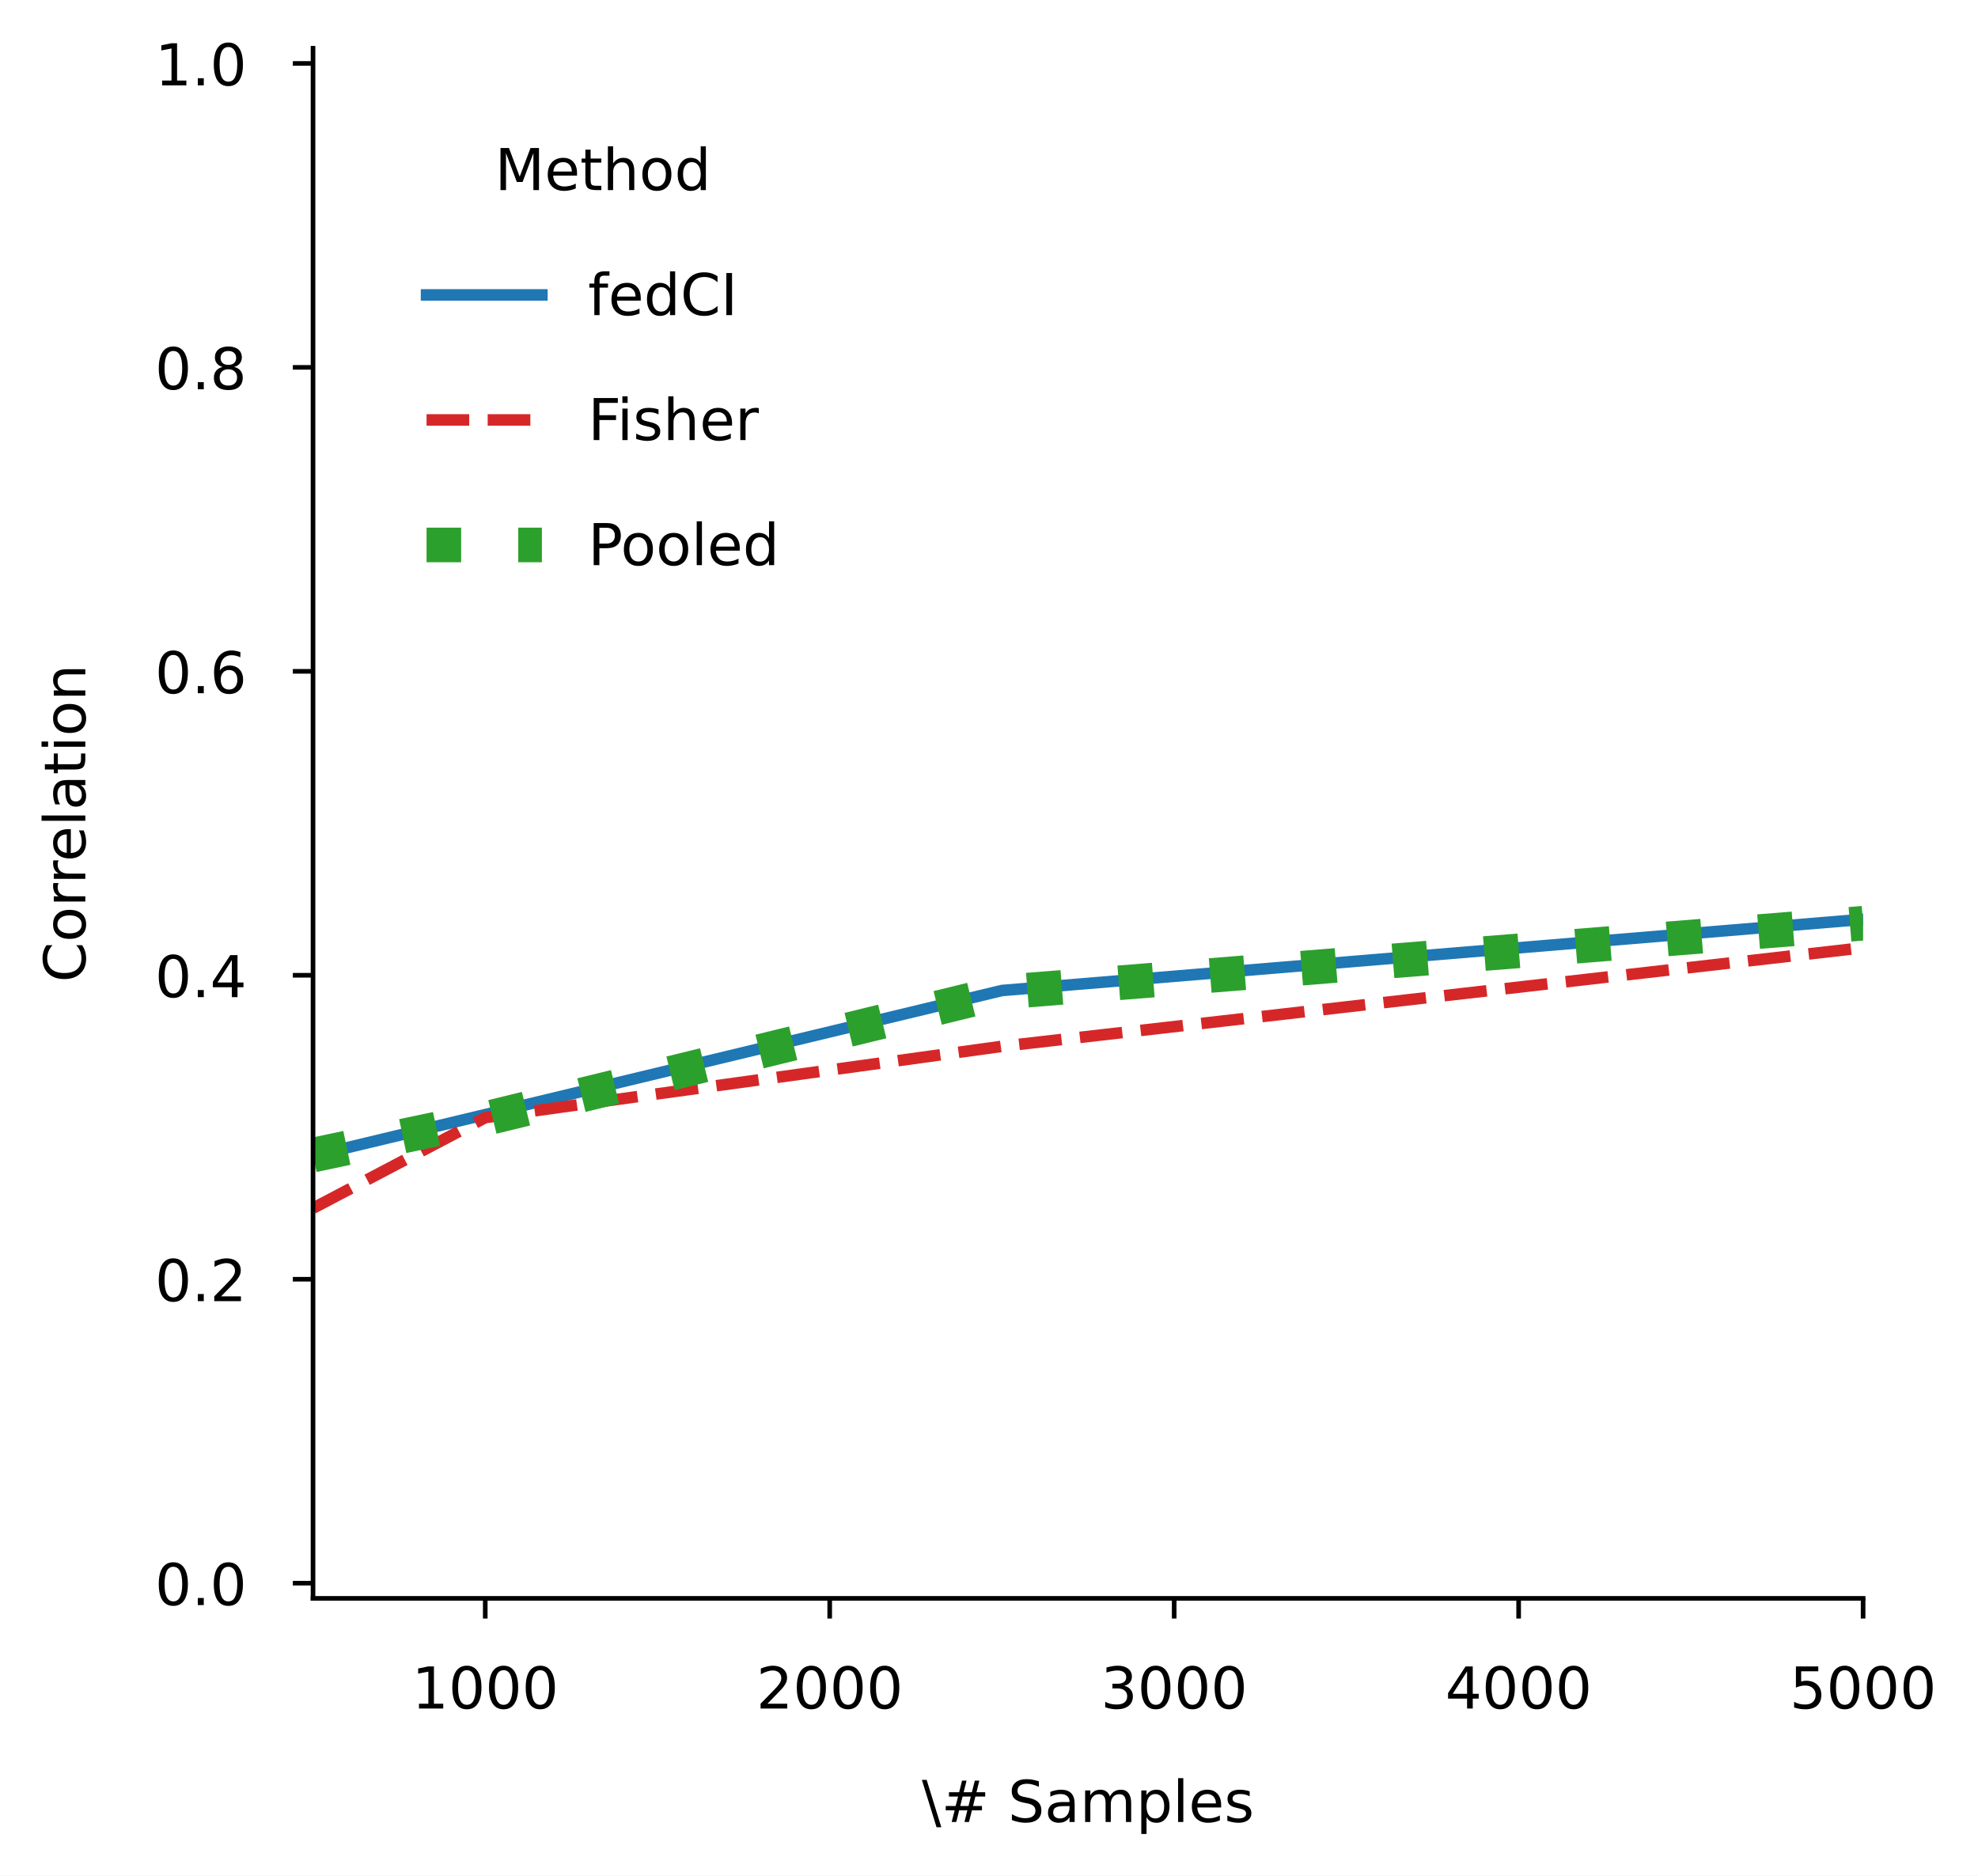
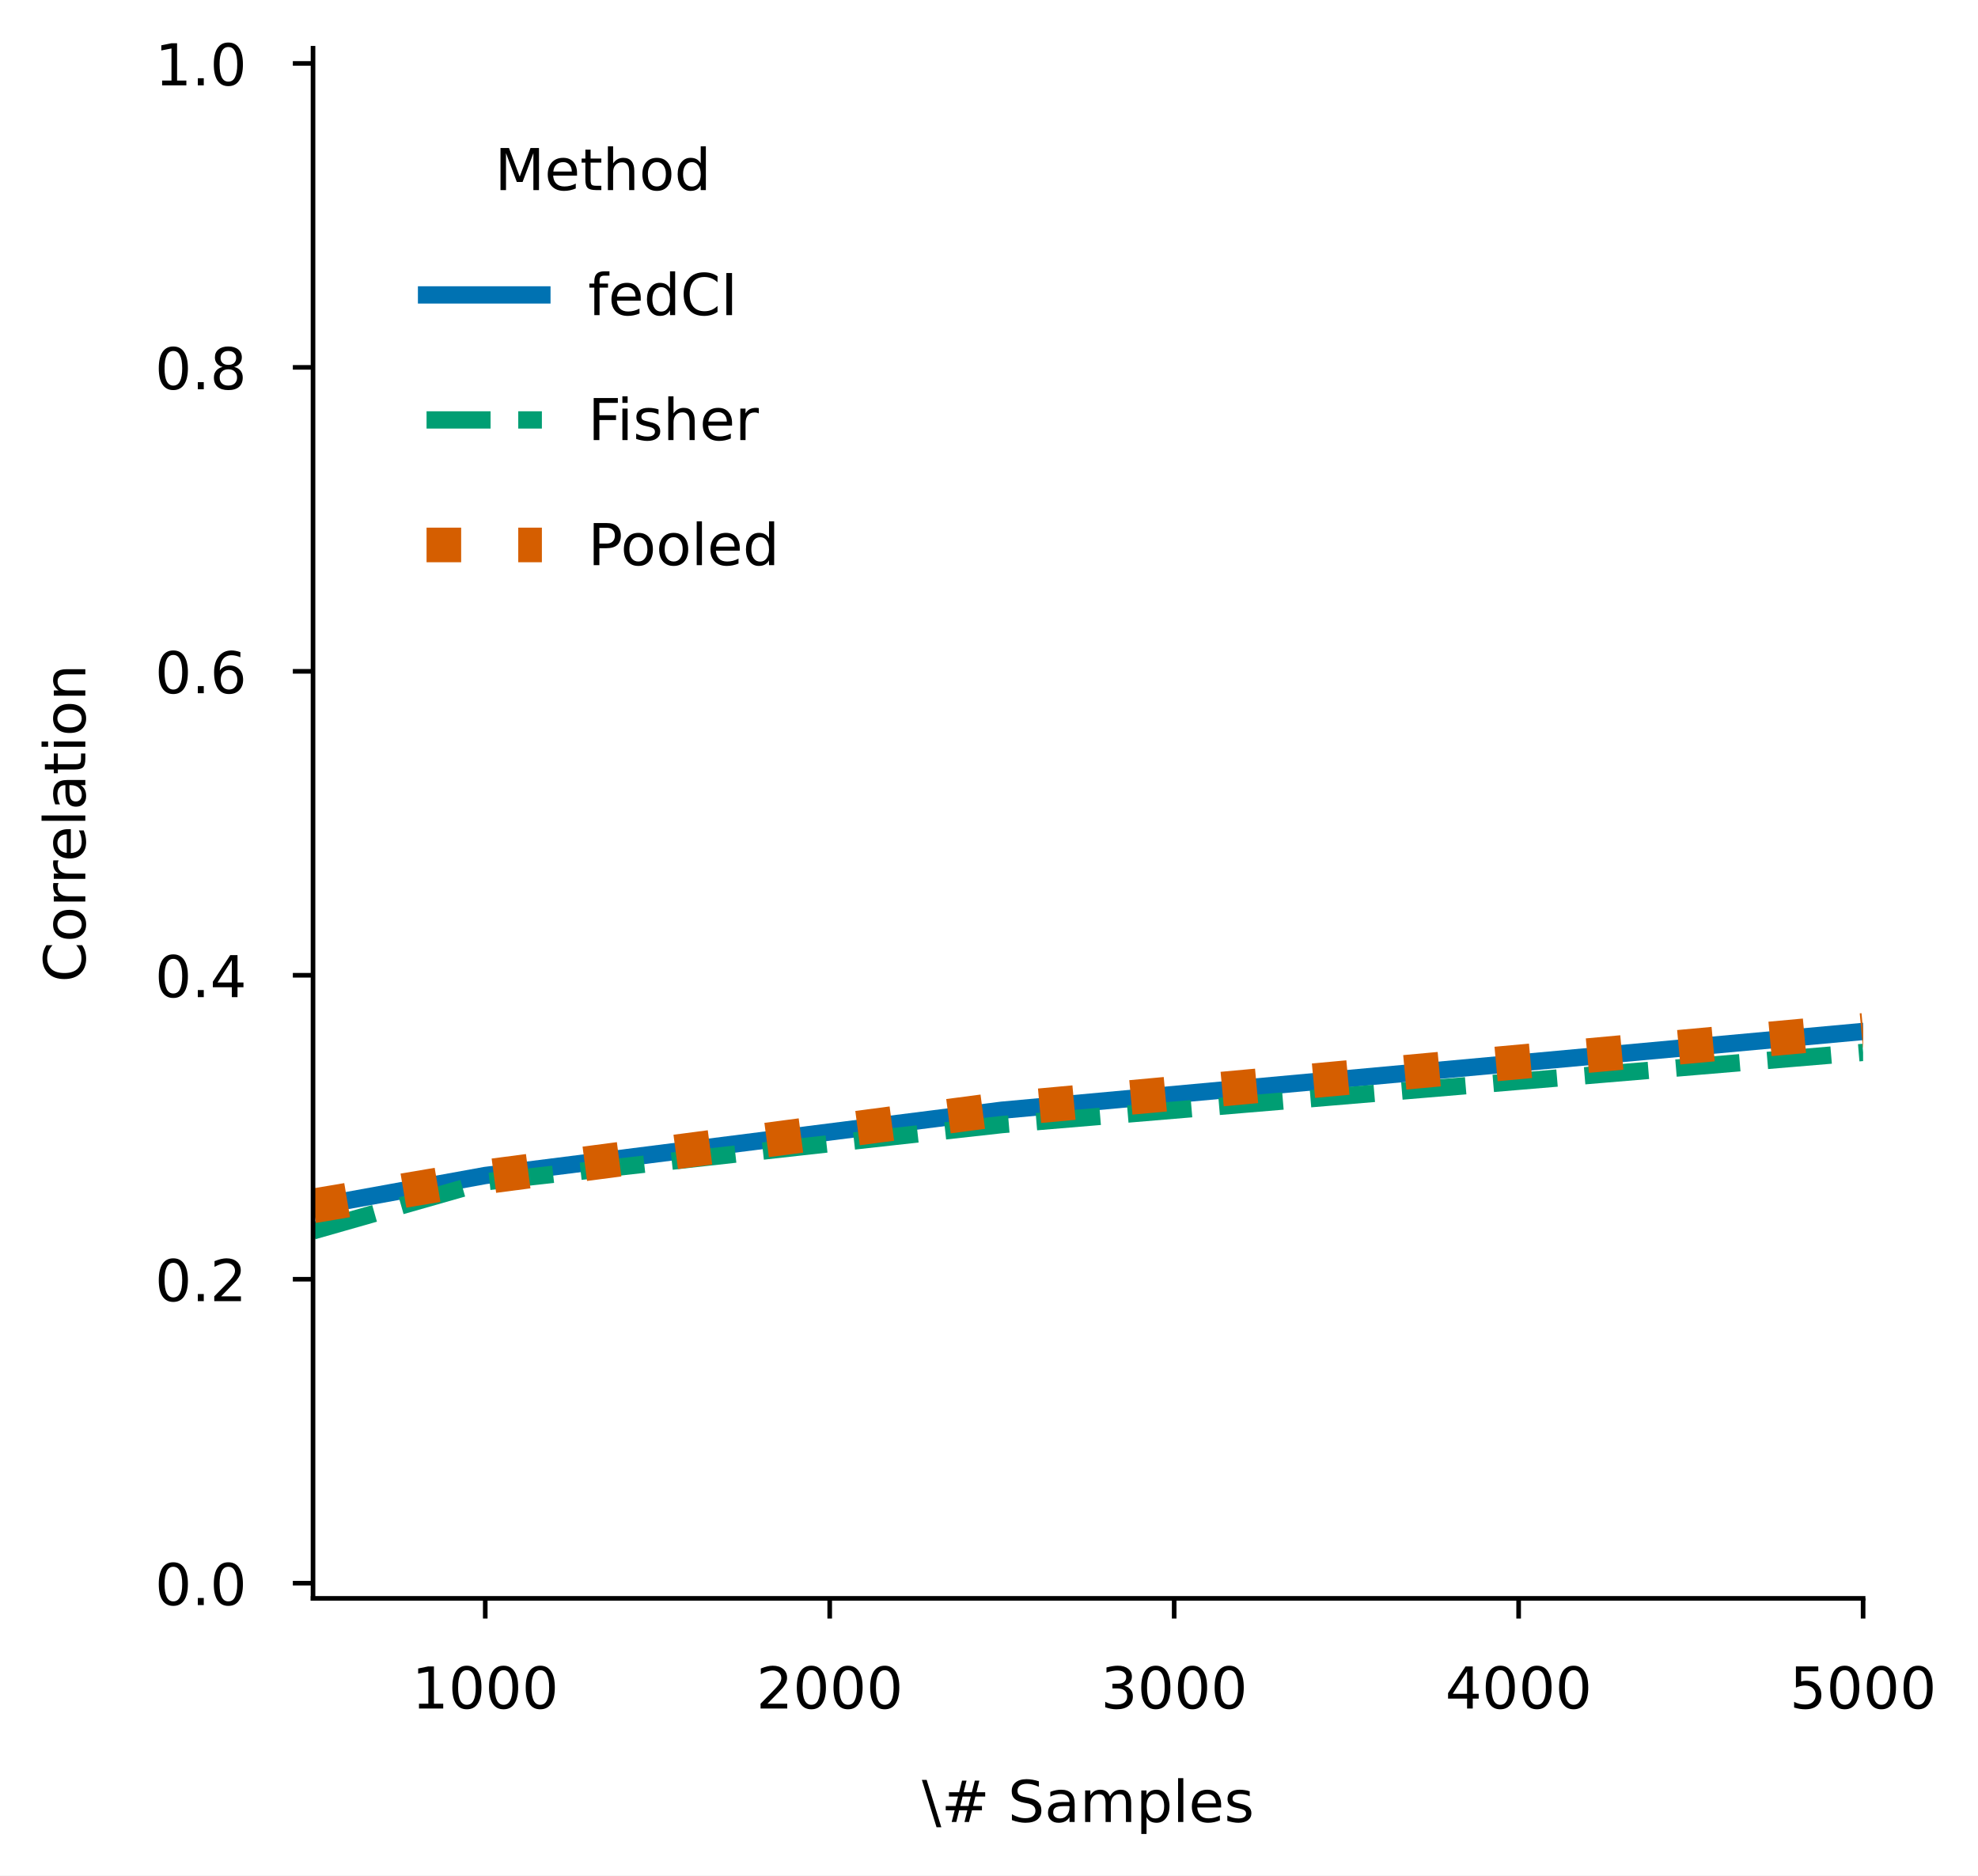
<svg xmlns="http://www.w3.org/2000/svg" xmlns:xlink="http://www.w3.org/1999/xlink" width="343.006pt" height="325.22pt" viewBox="0 0 343.006 325.22" version="1.1">
  <defs>
    <style type="text/css">*{stroke-linejoin: round; stroke-linecap: butt}</style>
  </defs>
  <g id="figure_1">
    <g id="patch_1">
      <path d="M 0 325.22  L 343.006 325.22  L 343.006 0  L 0 0  z " style="fill: #ffffff" />
    </g>
    <g id="axes_1">
      <g id="patch_2">
        <path d="M 54.281 277.164  L 323.081 277.164  L 323.081 8.364  L 54.281 8.364  z " style="fill: #ffffff" />
      </g>
      <g id="line2d_1">
-         <path d="M 54.281 200.433  L 84.148 193.275  L 173.748 171.757  L 323.081 159.413  " clip-path="url(#p39cec32492)" style="fill: none; stroke: #1f77b4; stroke-width: 2; stroke-linecap: square" />
+         <path d="M 54.281 209.255  L 84.148 203.836  L 173.748 192.516  L 323.081 178.858  " clip-path="url(#p1bf93270d8)" style="fill: none; stroke: #0072b2; stroke-width: 3; stroke-linecap: square" />
      </g>
      <g id="line2d_2">
-         <path d="M 54.281 209.51  L 84.148 193.799  L 173.748 181.437  L 323.081 164.339  " clip-path="url(#p39cec32492)" style="fill: none; stroke-dasharray: 7.4,3.2; stroke-dashoffset: 0; stroke: #d62728; stroke-width: 2" />
+         <path d="M 54.281 213.447  L 84.148 204.935  L 173.748 195.009  L 323.081 182.492  " clip-path="url(#p1bf93270d8)" style="fill: none; stroke-dasharray: 11.1,4.8; stroke-dashoffset: 0; stroke: #009e73; stroke-width: 3" />
      </g>
      <g id="matplotlib.axis_1">
        <g id="xtick_1">
          <g id="line2d_3">
            <defs>
-               <path id="m279c300579" d="M 0 0  L 0 3.5  " style="stroke: #000000; stroke-width: 0.8" />
+               <path id="m43e1e32f18" d="M 0 0  L 0 3.5  " style="stroke: #000000; stroke-width: 0.8" />
            </defs>
            <g>
-               <use xlink:href="#m279c300579" x="84.148" y="277.164" style="stroke: #000000; stroke-width: 0.8" />
+               <use xlink:href="#m43e1e32f18" x="84.148" y="277.164" style="stroke: #000000; stroke-width: 0.8" />
            </g>
          </g>
          <g id="text_1">
            <text style="font-size: 10px; font-family: 'DejaVu Sans', 'Bitstream Vera Sans', 'Computer Modern Sans Serif', 'Lucida Grande', 'Verdana', 'Geneva', 'Lucid', 'Arial', 'Helvetica', 'Avant Garde', sans-serif; text-anchor: middle" x="84.148" y="296.262" transform="rotate(-0 84.14792 296.2624)">1000</text>
          </g>
        </g>
        <g id="xtick_2">
          <g id="line2d_4">
            <g>
-               <use xlink:href="#m279c300579" x="143.881" y="277.164" style="stroke: #000000; stroke-width: 0.8" />
+               <use xlink:href="#m43e1e32f18" x="143.881" y="277.164" style="stroke: #000000; stroke-width: 0.8" />
            </g>
          </g>
          <g id="text_2">
            <text style="font-size: 10px; font-family: 'DejaVu Sans', 'Bitstream Vera Sans', 'Computer Modern Sans Serif', 'Lucida Grande', 'Verdana', 'Geneva', 'Lucid', 'Arial', 'Helvetica', 'Avant Garde', sans-serif; text-anchor: middle" x="143.881" y="296.262" transform="rotate(-0 143.8812 296.2624)">2000</text>
          </g>
        </g>
        <g id="xtick_3">
          <g id="line2d_5">
            <g>
-               <use xlink:href="#m279c300579" x="203.615" y="277.164" style="stroke: #000000; stroke-width: 0.8" />
+               <use xlink:href="#m43e1e32f18" x="203.615" y="277.164" style="stroke: #000000; stroke-width: 0.8" />
            </g>
          </g>
          <g id="text_3">
            <text style="font-size: 10px; font-family: 'DejaVu Sans', 'Bitstream Vera Sans', 'Computer Modern Sans Serif', 'Lucida Grande', 'Verdana', 'Geneva', 'Lucid', 'Arial', 'Helvetica', 'Avant Garde', sans-serif; text-anchor: middle" x="203.615" y="296.262" transform="rotate(-0 203.6146 296.2624)">3000</text>
          </g>
        </g>
        <g id="xtick_4">
          <g id="line2d_6">
            <g>
-               <use xlink:href="#m279c300579" x="263.348" y="277.164" style="stroke: #000000; stroke-width: 0.8" />
+               <use xlink:href="#m43e1e32f18" x="263.348" y="277.164" style="stroke: #000000; stroke-width: 0.8" />
            </g>
          </g>
          <g id="text_4">
            <text style="font-size: 10px; font-family: 'DejaVu Sans', 'Bitstream Vera Sans', 'Computer Modern Sans Serif', 'Lucida Grande', 'Verdana', 'Geneva', 'Lucid', 'Arial', 'Helvetica', 'Avant Garde', sans-serif; text-anchor: middle" x="263.348" y="296.262" transform="rotate(-0 263.3479 296.2624)">4000</text>
          </g>
        </g>
        <g id="xtick_5">
          <g id="line2d_7">
            <g>
-               <use xlink:href="#m279c300579" x="323.081" y="277.164" style="stroke: #000000; stroke-width: 0.8" />
+               <use xlink:href="#m43e1e32f18" x="323.081" y="277.164" style="stroke: #000000; stroke-width: 0.8" />
            </g>
          </g>
          <g id="text_5">
            <text style="font-size: 10px; font-family: 'DejaVu Sans', 'Bitstream Vera Sans', 'Computer Modern Sans Serif', 'Lucida Grande', 'Verdana', 'Geneva', 'Lucid', 'Arial', 'Helvetica', 'Avant Garde', sans-serif; text-anchor: middle" x="323.081" y="296.262" transform="rotate(-0 323.0813 296.2624)">5000</text>
          </g>
        </g>
        <g id="text_6">
          <text style="font-size: 10px; font-family: 'DejaVu Sans', 'Bitstream Vera Sans', 'Computer Modern Sans Serif', 'Lucida Grande', 'Verdana', 'Geneva', 'Lucid', 'Arial', 'Helvetica', 'Avant Garde', sans-serif; text-anchor: middle" x="188.681" y="315.94" transform="rotate(-0 188.6813 315.9405)">\# Samples</text>
        </g>
      </g>
      <g id="matplotlib.axis_2">
        <g id="ytick_1">
          <g id="line2d_8">
            <defs>
-               <path id="m261140e57a" d="M 0 0  L -3.5 0  " style="stroke: #000000; stroke-width: 0.8" />
+               <path id="m78ff798c5b" d="M 0 0  L -3.5 0  " style="stroke: #000000; stroke-width: 0.8" />
            </defs>
            <g>
-               <use xlink:href="#m261140e57a" x="54.281" y="274.529" style="stroke: #000000; stroke-width: 0.8" />
+               <use xlink:href="#m78ff798c5b" x="54.281" y="274.529" style="stroke: #000000; stroke-width: 0.8" />
            </g>
          </g>
          <g id="text_7">
            <text style="font-size: 10px; font-family: 'DejaVu Sans', 'Bitstream Vera Sans', 'Computer Modern Sans Serif', 'Lucida Grande', 'Verdana', 'Geneva', 'Lucid', 'Arial', 'Helvetica', 'Avant Garde', sans-serif; text-anchor: end" x="42.781" y="278.328" transform="rotate(-0 42.78125 278.3278)">0.0</text>
          </g>
        </g>
        <g id="ytick_2">
          <g id="line2d_9">
            <g>
-               <use xlink:href="#m261140e57a" x="54.281" y="221.823" style="stroke: #000000; stroke-width: 0.8" />
+               <use xlink:href="#m78ff798c5b" x="54.281" y="221.823" style="stroke: #000000; stroke-width: 0.8" />
            </g>
          </g>
          <g id="text_8">
            <text style="font-size: 10px; font-family: 'DejaVu Sans', 'Bitstream Vera Sans', 'Computer Modern Sans Serif', 'Lucida Grande', 'Verdana', 'Geneva', 'Lucid', 'Arial', 'Helvetica', 'Avant Garde', sans-serif; text-anchor: end" x="42.781" y="225.622" transform="rotate(-0 42.78125 225.622)">0.2</text>
          </g>
        </g>
        <g id="ytick_3">
          <g id="line2d_10">
            <g>
-               <use xlink:href="#m261140e57a" x="54.281" y="169.117" style="stroke: #000000; stroke-width: 0.8" />
+               <use xlink:href="#m78ff798c5b" x="54.281" y="169.117" style="stroke: #000000; stroke-width: 0.8" />
            </g>
          </g>
          <g id="text_9">
            <text style="font-size: 10px; font-family: 'DejaVu Sans', 'Bitstream Vera Sans', 'Computer Modern Sans Serif', 'Lucida Grande', 'Verdana', 'Geneva', 'Lucid', 'Arial', 'Helvetica', 'Avant Garde', sans-serif; text-anchor: end" x="42.781" y="172.916" transform="rotate(-0 42.78125 172.9161)">0.4</text>
          </g>
        </g>
        <g id="ytick_4">
          <g id="line2d_11">
            <g>
-               <use xlink:href="#m261140e57a" x="54.281" y="116.411" style="stroke: #000000; stroke-width: 0.8" />
+               <use xlink:href="#m78ff798c5b" x="54.281" y="116.411" style="stroke: #000000; stroke-width: 0.8" />
            </g>
          </g>
          <g id="text_10">
            <text style="font-size: 10px; font-family: 'DejaVu Sans', 'Bitstream Vera Sans', 'Computer Modern Sans Serif', 'Lucida Grande', 'Verdana', 'Geneva', 'Lucid', 'Arial', 'Helvetica', 'Avant Garde', sans-serif; text-anchor: end" x="42.781" y="120.21" transform="rotate(-0 42.78125 120.2102)">0.6</text>
          </g>
        </g>
        <g id="ytick_5">
          <g id="line2d_12">
            <g>
-               <use xlink:href="#m261140e57a" x="54.281" y="63.705" style="stroke: #000000; stroke-width: 0.8" />
+               <use xlink:href="#m78ff798c5b" x="54.281" y="63.705" style="stroke: #000000; stroke-width: 0.8" />
            </g>
          </g>
          <g id="text_11">
            <text style="font-size: 10px; font-family: 'DejaVu Sans', 'Bitstream Vera Sans', 'Computer Modern Sans Serif', 'Lucida Grande', 'Verdana', 'Geneva', 'Lucid', 'Arial', 'Helvetica', 'Avant Garde', sans-serif; text-anchor: end" x="42.781" y="67.504" transform="rotate(-0 42.78125 67.50432)">0.8</text>
          </g>
        </g>
        <g id="ytick_6">
          <g id="line2d_13">
            <g>
-               <use xlink:href="#m261140e57a" x="54.281" y="10.999" style="stroke: #000000; stroke-width: 0.8" />
+               <use xlink:href="#m78ff798c5b" x="54.281" y="10.999" style="stroke: #000000; stroke-width: 0.8" />
            </g>
          </g>
          <g id="text_12">
            <text style="font-size: 10px; font-family: 'DejaVu Sans', 'Bitstream Vera Sans', 'Computer Modern Sans Serif', 'Lucida Grande', 'Verdana', 'Geneva', 'Lucid', 'Arial', 'Helvetica', 'Avant Garde', sans-serif; text-anchor: end" x="42.781" y="14.798" transform="rotate(-0 42.78125 14.79844)">1.0</text>
          </g>
        </g>
        <g id="text_13">
          <text style="font-size: 10px; font-family: 'DejaVu Sans', 'Bitstream Vera Sans', 'Computer Modern Sans Serif', 'Lucida Grande', 'Verdana', 'Geneva', 'Lucid', 'Arial', 'Helvetica', 'Avant Garde', sans-serif; text-anchor: middle" x="14.798" y="142.764" transform="rotate(-90 14.79844 142.7639)">Correlation</text>
        </g>
      </g>
      <g id="line2d_14">
-         <path d="M 54.281 200.29  L 84.148 193.981  L 173.748 172.046  L 323.081 160.096  " clip-path="url(#p39cec32492)" style="fill: none; stroke-dasharray: 6,9.9; stroke-dashoffset: 0; stroke: #2ca02c; stroke-width: 6" />
+         <path d="M 54.281 209.112  L 84.148 204.067  L 173.748 192.34  L 323.081 178.677  " clip-path="url(#p1bf93270d8)" style="fill: none; stroke-dasharray: 6,9.9; stroke-dashoffset: 0; stroke: #d55e00; stroke-width: 6" />
      </g>
      <g id="patch_3">
        <path d="M 54.281 277.164  L 54.281 8.364  " style="fill: none; stroke: #000000; stroke-width: 0.8; stroke-linejoin: miter; stroke-linecap: square" />
      </g>
      <g id="patch_4">
        <path d="M 54.281 277.164  L 323.081 277.164  " style="fill: none; stroke: #000000; stroke-width: 0.8; stroke-linejoin: miter; stroke-linecap: square" />
      </g>
      <g id="legend_1">
        <g id="text_14">
          <text style="font-size: 10px; font-family: 'DejaVu Sans', 'Bitstream Vera Sans', 'Computer Modern Sans Serif', 'Lucida Grande', 'Verdana', 'Geneva', 'Lucid', 'Arial', 'Helvetica', 'Avant Garde', sans-serif; text-anchor: start" x="85.808" y="32.962" transform="rotate(-0 85.80831 32.96236)">Method</text>
        </g>
        <g id="line2d_15">
-           <path d="M 73.969 51.14  L 83.969 51.14  L 93.969 51.14  " style="fill: none; stroke: #1f77b4; stroke-width: 2; stroke-linecap: square" />
+           <path d="M 73.969 51.14  L 83.969 51.14  L 93.969 51.14  " style="fill: none; stroke: #0072b2; stroke-width: 3; stroke-linecap: square" />
        </g>
        <g id="text_15">
          <text style="font-size: 10px; font-family: 'DejaVu Sans', 'Bitstream Vera Sans', 'Computer Modern Sans Serif', 'Lucida Grande', 'Verdana', 'Geneva', 'Lucid', 'Arial', 'Helvetica', 'Avant Garde', sans-serif; text-anchor: start" x="101.969" y="54.64" transform="rotate(-0 101.9693 54.64049)">fedCI</text>
        </g>
        <g id="line2d_16">
-           <path d="M 73.969 72.819  L 83.969 72.819  L 93.969 72.819  " style="fill: none; stroke-dasharray: 7.4,3.2; stroke-dashoffset: 0; stroke: #d62728; stroke-width: 2" />
+           <path d="M 73.969 72.819  L 83.969 72.819  L 93.969 72.819  " style="fill: none; stroke-dasharray: 11.1,4.8; stroke-dashoffset: 0; stroke: #009e73; stroke-width: 3" />
        </g>
        <g id="text_16">
          <text style="font-size: 10px; font-family: 'DejaVu Sans', 'Bitstream Vera Sans', 'Computer Modern Sans Serif', 'Lucida Grande', 'Verdana', 'Geneva', 'Lucid', 'Arial', 'Helvetica', 'Avant Garde', sans-serif; text-anchor: start" x="101.969" y="76.319" transform="rotate(-0 101.9693 76.31861)">Fisher</text>
        </g>
        <g id="line2d_17">
-           <path d="M 73.969 94.497  L 83.969 94.497  L 93.969 94.497  " style="fill: none; stroke-dasharray: 6,9.9; stroke-dashoffset: 0; stroke: #2ca02c; stroke-width: 6" />
+           <path d="M 73.969 94.497  L 83.969 94.497  L 93.969 94.497  " style="fill: none; stroke-dasharray: 6,9.9; stroke-dashoffset: 0; stroke: #d55e00; stroke-width: 6" />
        </g>
        <g id="text_17">
          <text style="font-size: 10px; font-family: 'DejaVu Sans', 'Bitstream Vera Sans', 'Computer Modern Sans Serif', 'Lucida Grande', 'Verdana', 'Geneva', 'Lucid', 'Arial', 'Helvetica', 'Avant Garde', sans-serif; text-anchor: start" x="101.969" y="97.997" transform="rotate(-0 101.9693 97.99674)">Pooled</text>
        </g>
      </g>
    </g>
  </g>
  <defs>
-     <clipPath id="p39cec32492">
+     <clipPath id="p1bf93270d8">
      <rect x="54.281" y="8.364" width="268.8" height="268.8" />
    </clipPath>
  </defs>
</svg>
